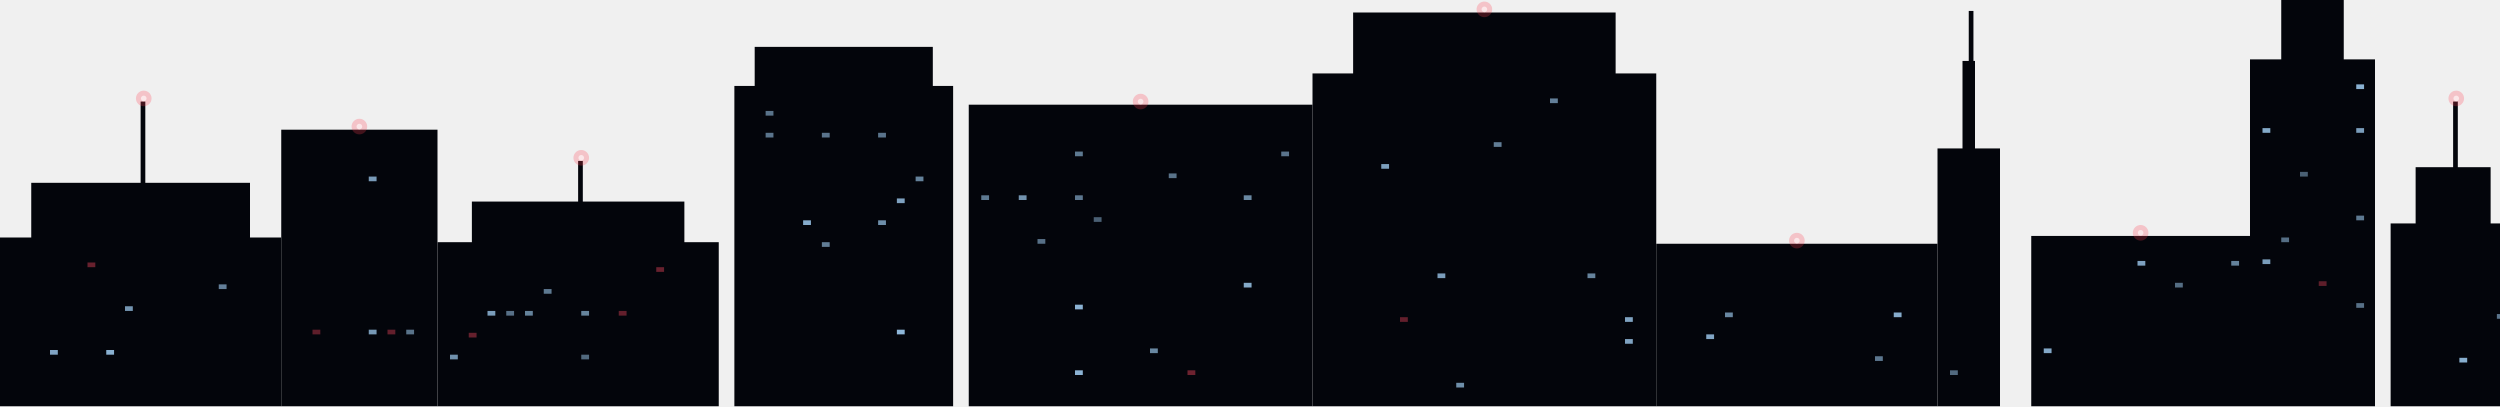
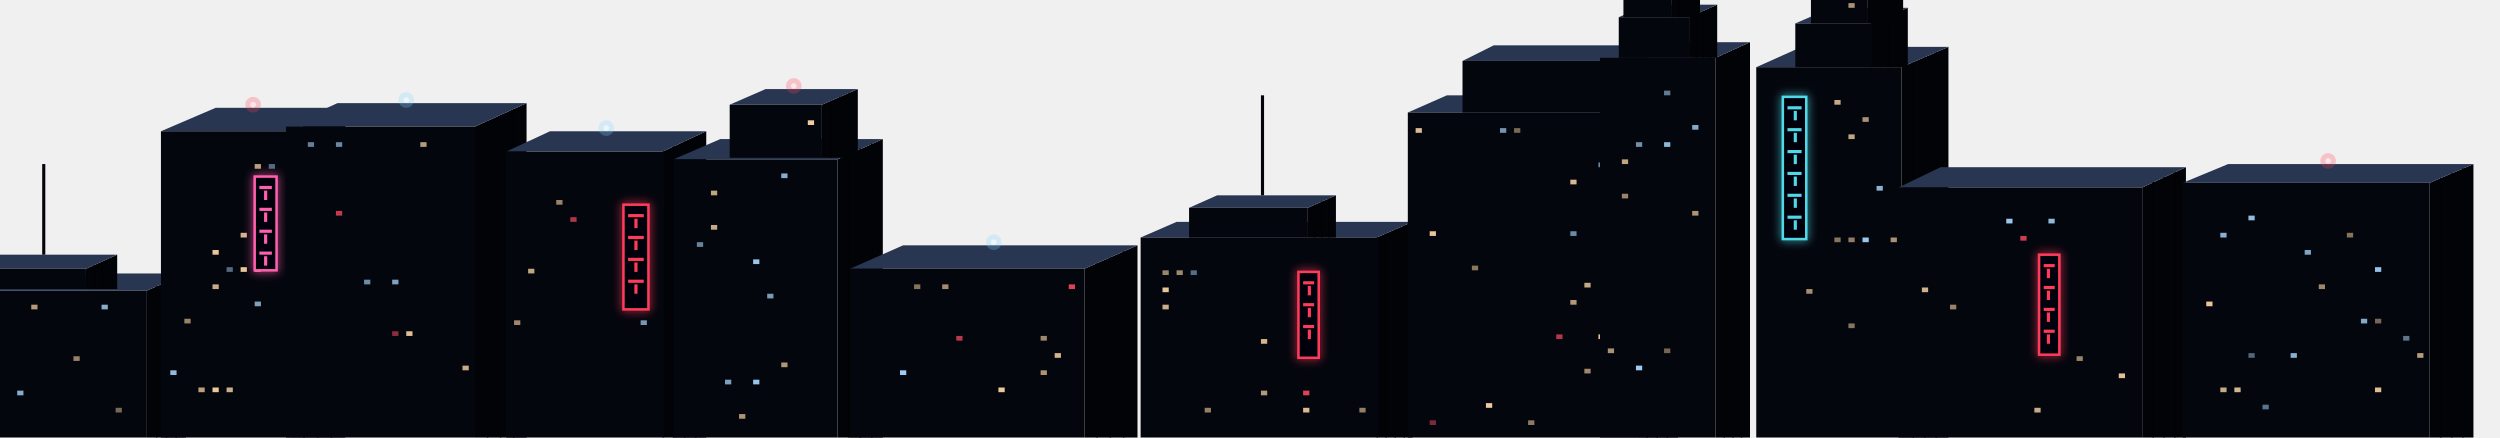
- <svg xmlns="http://www.w3.org/2000/svg" width="1600" height="260" viewBox="0 0 1600 260" preserveAspectRatio="none">
-   <g fill="#03050b">
-     <polygon points="0,260 0,152 20,152 20,117 160,117 160,152 180,152 180,260" />
-     <rect x="90" y="65" width="3" height="90" />
-     <polygon points="180,260 180,83 280,83 280,260" />
-     <polygon points="280,260 280,155 302,155 302,129 438,129 438,155 460,155 460,260" />
-     <rect x="370" y="103" width="3" height="90" />
-     <polygon points="470,260 470,55 483,55 483,30 597,30 597,55 610,55 610,260" />
-     <polygon points="620,260 620,67 840,67 840,260" />
-     <polygon points="840,260 840,47 866,47 866,8 1034,8 1034,47 1060,47 1060,260" />
-     <polygon points="1060,260 1060,156 1240,156 1240,260" />
-     <polygon points="1240,260 1240,95 1256,95 1256,39 1264,39 1264,95 1280,95 1280,260" />
-     <rect x="1260" y="7" width="3" height="90" />
-     <polygon points="1300,260 1300,151 1440,151 1440,260" />
-     <polygon points="1440,260 1440,38 1460,38 1460,-18 1500,-18 1500,38 1520,38 1520,260" />
-     <rect x="1480" y="-29" width="3" height="90" />
-     <polygon points="1530,260 1530,143 1546,143 1546,107 1594,107 1594,143 1610,143 1610,260" />
-     <rect x="1570" y="65" width="3" height="90" />
+ <svg xmlns="http://www.w3.org/2000/svg" width="1600" height="280" viewBox="0 0 1600 280" preserveAspectRatio="none">
+   <defs>
+     <filter id="glow" x="-50%" y="-50%" width="200%" height="200%">
+       <feGaussianBlur stdDeviation="3" result="b" />
+       <feMerge>
+         <feMergeNode in="b" />
+         <feMergeNode in="SourceGraphic" />
+       </feMerge>
+     </filter>
+   </defs>
+   <polygon points="94,186 119,175 119,280 94,280" fill="#020307" />
+   <polygon points="-40,186 -15,175 119,175 94,186" fill="#293651" />
+   <rect x="-40" y="186" width="134" height="94" fill="#04060d" />
+   <line x1="100.2" y1="183.2" x2="100.2" y2="280" stroke="#010205" stroke-width="1" />
+   <line x1="106.5" y1="180.3" x2="106.5" y2="280" stroke="#010205" stroke-width="1" />
+   <line x1="112.8" y1="177.5" x2="112.8" y2="280" stroke="#010205" stroke-width="1" />
+   <rect x="20" y="195" width="4" height="3" fill="#ffd9a8" opacity="0.70">
+     <animate attributeName="opacity" values="0.70;0.70;0.04;0.70" keyTimes="0;0.7;0.8;1" dur="4.2s" begin="-2.7s" repeatCount="indefinite" />
+   </rect>
+   <rect x="65" y="195" width="4" height="3" fill="#a8d8ff" opacity="0.80" />
+   <rect x="-16" y="217" width="4" height="3" fill="#ffd9a8" opacity="0.59">
+     <animate attributeName="opacity" values="0.59;0.59;0.04;0.59" keyTimes="0;0.7;0.8;1" dur="4.4s" begin="-0.4s" repeatCount="indefinite" />
+   </rect>
+   <rect x="47" y="228" width="4" height="3" fill="#ffd9a8" opacity="0.58" />
+   <rect x="-34" y="250" width="4" height="3" fill="#ffd9a8" opacity="0.76" />
+   <rect x="-16" y="250" width="4" height="3" fill="#ffd9a8" opacity="0.95" />
+   <rect x="11" y="250" width="4" height="3" fill="#a8d8ff" opacity="0.79" />
+   <rect x="74" y="261" width="4" height="3" fill="#ffd9a8" opacity="0.46" />
+   <polygon points="55,172 75,163 75,185 55,185" fill="#020307" />
+   <polygon points="-20,172 0,163 75,163 55,172" fill="#293651" />
+   <rect x="-20" y="172" width="75" height="13" fill="#04060d" />
+   <line x1="60.3" y1="169.8" x2="60.3" y2="185" stroke="#010205" stroke-width="1" />
+   <line x1="65.4" y1="167.6" x2="65.4" y2="185" stroke="#010205" stroke-width="1" />
+   <line x1="70.4" y1="165.3" x2="70.4" y2="185" stroke="#010205" stroke-width="1" />
+   <rect x="27" y="105" width="2" height="58" fill="#03050a" />
+   <polygon points="186,84 221,69 221,280 186,280" fill="#020307" />
+   <polygon points="103,84 138,69 221,69 186,84" fill="#293651" />
+   <rect x="103" y="84" width="83" height="196" fill="#04060d" />
+   <line x1="194.6" y1="80.5" x2="194.6" y2="280" stroke="#010205" stroke-width="1" />
+   <line x1="203.4" y1="76.5" x2="203.4" y2="280" stroke="#010205" stroke-width="1" />
+   <line x1="212.2" y1="72.6" x2="212.2" y2="280" stroke="#010205" stroke-width="1" />
+   <rect x="163" y="105" width="4" height="3" fill="#ffd9a8" opacity="0.73" />
+   <rect x="172" y="105" width="4" height="3" fill="#a8d8ff" opacity="0.48">
+     <animate attributeName="opacity" values="0.48;0.48;0.04;0.48" keyTimes="0;0.7;0.8;1" dur="3.2s" begin="-1.1s" repeatCount="indefinite" />
+   </rect>
+   <rect x="172" y="127" width="4" height="3" fill="#a8d8ff" opacity="0.77">
+     <animate attributeName="opacity" values="0.77;0.77;0.04;0.77" keyTimes="0;0.7;0.8;1" dur="7.4s" begin="-5.9s" repeatCount="indefinite" />
+   </rect>
+   <rect x="154" y="149" width="4" height="3" fill="#ffd9a8" opacity="0.83" />
+   <rect x="136" y="160" width="4" height="3" fill="#ffd9a8" opacity="0.91" />
+   <rect x="145" y="171" width="4" height="3" fill="#a8d8ff" opacity="0.48" />
+   <rect x="154" y="171" width="4" height="3" fill="#ffd9a8" opacity="0.91" />
+   <rect x="163" y="171" width="4" height="3" fill="#ffd9a8" opacity="0.88">
+     <animate attributeName="opacity" values="0.88;0.88;0.04;0.88" keyTimes="0;0.7;0.8;1" dur="3.4s" begin="-2.9s" repeatCount="indefinite" />
+   </rect>
+   <rect x="136" y="182" width="4" height="3" fill="#ffd9a8" opacity="0.78" />
+   <rect x="163" y="193" width="4" height="3" fill="#a8d8ff" opacity="0.73">
+     <animate attributeName="opacity" values="0.73;0.73;0.04;0.73" keyTimes="0;0.7;0.8;1" dur="6.2s" begin="-3.1s" repeatCount="indefinite" />
+   </rect>
+   <rect x="118" y="204" width="4" height="3" fill="#ffd9a8" opacity="0.59" />
+   <rect x="109" y="237" width="4" height="3" fill="#a8d8ff" opacity="0.86">
+     <animate attributeName="opacity" values="0.86;0.86;0.04;0.86" keyTimes="0;0.7;0.8;1" dur="5.0s" begin="-0.7s" repeatCount="indefinite" />
+   </rect>
+   <rect x="127" y="248" width="4" height="3" fill="#ffd9a8" opacity="0.73" />
+   <rect x="136" y="248" width="4" height="3" fill="#ffd9a8" opacity="0.92" />
+   <rect x="145" y="248" width="4" height="3" fill="#ffd9a8" opacity="0.79" />
+   <g filter="url(#glow)">
+     <rect x="163" y="113" width="14" height="60" fill="#05040a" stroke="#ff5fae" stroke-width="1.6" />
+     <rect x="166" y="119" width="8" height="2" fill="#ff5fae" />
+     <rect x="169" y="122" width="2" height="6" fill="#ff5fae" />
+     <rect x="166" y="133" width="8" height="2" fill="#ff5fae" />
+     <rect x="169" y="136" width="2" height="6" fill="#ff5fae" />
+     <rect x="166" y="147" width="8" height="2" fill="#ff5fae" />
+     <rect x="169" y="150" width="2" height="6" fill="#ff5fae" />
+     <rect x="166" y="161" width="8" height="2" fill="#ff5fae" />
+     <rect x="169" y="164" width="2" height="6" fill="#ff5fae" />
+     <animate attributeName="opacity" values="1;1;.25;1;.6;1" keyTimes="0;.6;.62;.66;.7;1" dur="7.3s" repeatCount="indefinite" />
  </g>
-   <rect x="56" y="168" width="5" height="3" fill="#ff4a62" opacity="0.40" />
-   <rect x="140" y="182" width="5" height="3" fill="#a8d8ff" opacity="0.58" />
-   <rect x="80" y="196" width="5" height="3" fill="#a8d8ff" opacity="0.68" />
-   <rect x="32" y="224" width="5" height="3" fill="#a8d8ff" opacity="0.76" />
-   <rect x="68" y="224" width="5" height="3" fill="#a8d8ff" opacity="0.81" />
-   <rect x="236" y="113" width="5" height="3" fill="#a8d8ff" opacity="0.71" />
-   <rect x="200" y="211" width="5" height="3" fill="#ff4a62" opacity="0.36">
-     <animate attributeName="opacity" values="0.36;0.36;0.05;0.36" keyTimes="0;0.7;0.8;1" dur="9.0s" begin="-2.1s" repeatCount="indefinite" />
-   </rect>
-   <rect x="236" y="211" width="5" height="3" fill="#a8d8ff" opacity="0.70" />
-   <rect x="248" y="211" width="5" height="3" fill="#ff4a62" opacity="0.38">
-     <animate attributeName="opacity" values="0.38;0.38;0.05;0.38" keyTimes="0;0.7;0.8;1" dur="7.7s" begin="-5.7s" repeatCount="indefinite" />
-   </rect>
-   <rect x="260" y="211" width="5" height="3" fill="#a8d8ff" opacity="0.52" />
-   <rect x="420" y="171" width="5" height="3" fill="#ff4a62" opacity="0.40" />
-   <rect x="348" y="185" width="5" height="3" fill="#a8d8ff" opacity="0.55" />
-   <rect x="312" y="199" width="5" height="3" fill="#a8d8ff" opacity="0.72" />
-   <rect x="324" y="199" width="5" height="3" fill="#a8d8ff" opacity="0.51" />
-   <rect x="336" y="199" width="5" height="3" fill="#a8d8ff" opacity="0.59">
-     <animate attributeName="opacity" values="0.59;0.59;0.05;0.59" keyTimes="0;0.7;0.8;1" dur="5.0s" begin="-0.3s" repeatCount="indefinite" />
-   </rect>
-   <rect x="372" y="199" width="5" height="3" fill="#a8d8ff" opacity="0.60" />
-   <rect x="396" y="199" width="5" height="3" fill="#ff4a62" opacity="0.38" />
-   <rect x="300" y="213" width="5" height="3" fill="#ff4a62" opacity="0.39" />
-   <rect x="288" y="227" width="5" height="3" fill="#a8d8ff" opacity="0.66" />
-   <rect x="372" y="227" width="5" height="3" fill="#a8d8ff" opacity="0.47" />
-   <rect x="490" y="71" width="5" height="3" fill="#a8d8ff" opacity="0.52" />
-   <rect x="490" y="85" width="5" height="3" fill="#a8d8ff" opacity="0.53" />
-   <rect x="526" y="85" width="5" height="3" fill="#a8d8ff" opacity="0.53" />
-   <rect x="562" y="85" width="5" height="3" fill="#a8d8ff" opacity="0.53" />
-   <rect x="586" y="113" width="5" height="3" fill="#a8d8ff" opacity="0.59" />
-   <rect x="574" y="127" width="5" height="3" fill="#a8d8ff" opacity="0.74" />
-   <rect x="514" y="141" width="5" height="3" fill="#a8d8ff" opacity="0.79" />
-   <rect x="562" y="141" width="5" height="3" fill="#a8d8ff" opacity="0.65">
-     <animate attributeName="opacity" values="0.65;0.65;0.05;0.65" keyTimes="0;0.7;0.8;1" dur="5.6s" begin="-0.8s" repeatCount="indefinite" />
-   </rect>
-   <rect x="526" y="155" width="5" height="3" fill="#a8d8ff" opacity="0.57" />
-   <rect x="574" y="211" width="5" height="3" fill="#a8d8ff" opacity="0.84">
-     <animate attributeName="opacity" values="0.84;0.84;0.05;0.84" keyTimes="0;0.7;0.8;1" dur="5.6s" begin="-4.1s" repeatCount="indefinite" />
-   </rect>
-   <rect x="688" y="97" width="5" height="3" fill="#a8d8ff" opacity="0.55" />
-   <rect x="820" y="97" width="5" height="3" fill="#a8d8ff" opacity="0.53" />
-   <rect x="748" y="111" width="5" height="3" fill="#a8d8ff" opacity="0.52" />
-   <rect x="628" y="125" width="5" height="3" fill="#a8d8ff" opacity="0.55">
-     <animate attributeName="opacity" values="0.55;0.55;0.05;0.55" keyTimes="0;0.7;0.8;1" dur="5.6s" begin="-3.1s" repeatCount="indefinite" />
-   </rect>
-   <rect x="652" y="125" width="5" height="3" fill="#a8d8ff" opacity="0.67" />
-   <rect x="688" y="125" width="5" height="3" fill="#a8d8ff" opacity="0.54" />
-   <rect x="796" y="125" width="5" height="3" fill="#a8d8ff" opacity="0.62">
-     <animate attributeName="opacity" values="0.62;0.62;0.05;0.62" keyTimes="0;0.7;0.8;1" dur="3.0s" begin="-0.2s" repeatCount="indefinite" />
-   </rect>
-   <rect x="700" y="139" width="5" height="3" fill="#a8d8ff" opacity="0.43" />
-   <rect x="664" y="153" width="5" height="3" fill="#a8d8ff" opacity="0.51">
-     <animate attributeName="opacity" values="0.51;0.51;0.05;0.51" keyTimes="0;0.7;0.8;1" dur="7.0s" begin="-5.9s" repeatCount="indefinite" />
-   </rect>
-   <rect x="796" y="181" width="5" height="3" fill="#a8d8ff" opacity="0.78" />
-   <rect x="688" y="195" width="5" height="3" fill="#a8d8ff" opacity="0.82">
-     <animate attributeName="opacity" values="0.82;0.82;0.05;0.82" keyTimes="0;0.7;0.8;1" dur="2.8s" begin="-2.6s" repeatCount="indefinite" />
-   </rect>
-   <rect x="736" y="223" width="5" height="3" fill="#a8d8ff" opacity="0.62" />
-   <rect x="688" y="237" width="5" height="3" fill="#a8d8ff" opacity="0.82" />
-   <rect x="760" y="237" width="5" height="3" fill="#ff4a62" opacity="0.42" />
-   <rect x="992" y="63" width="5" height="3" fill="#a8d8ff" opacity="0.58" />
-   <rect x="956" y="91" width="5" height="3" fill="#a8d8ff" opacity="0.57" />
-   <rect x="884" y="105" width="5" height="3" fill="#a8d8ff" opacity="0.73" />
-   <rect x="920" y="175" width="5" height="3" fill="#a8d8ff" opacity="0.72" />
-   <rect x="1016" y="175" width="5" height="3" fill="#a8d8ff" opacity="0.60">
-     <animate attributeName="opacity" values="0.60;0.60;0.05;0.60" keyTimes="0;0.7;0.8;1" dur="8.7s" begin="-7.9s" repeatCount="indefinite" />
-   </rect>
-   <rect x="896" y="203" width="5" height="3" fill="#ff4a62" opacity="0.38" />
-   <rect x="1040" y="203" width="5" height="3" fill="#a8d8ff" opacity="0.75" />
-   <rect x="1040" y="217" width="5" height="3" fill="#a8d8ff" opacity="0.75" />
-   <rect x="932" y="245" width="5" height="3" fill="#a8d8ff" opacity="0.65" />
-   <rect x="1104" y="200" width="5" height="3" fill="#a8d8ff" opacity="0.62" />
-   <rect x="1212" y="200" width="5" height="3" fill="#a8d8ff" opacity="0.79" />
-   <rect x="1092" y="214" width="5" height="3" fill="#a8d8ff" opacity="0.76">
-     <animate attributeName="opacity" values="0.76;0.76;0.05;0.76" keyTimes="0;0.7;0.8;1" dur="4.3s" begin="-2.2s" repeatCount="indefinite" />
-   </rect>
-   <rect x="1200" y="228" width="5" height="3" fill="#a8d8ff" opacity="0.54" />
-   <rect x="1248" y="237" width="5" height="3" fill="#a8d8ff" opacity="0.48">
-     <animate attributeName="opacity" values="0.48;0.48;0.05;0.48" keyTimes="0;0.7;0.8;1" dur="6.5s" begin="-1.7s" repeatCount="indefinite" />
-   </rect>
-   <rect x="1368" y="167" width="5" height="3" fill="#a8d8ff" opacity="0.74" />
-   <rect x="1428" y="167" width="5" height="3" fill="#a8d8ff" opacity="0.59" />
-   <rect x="1392" y="181" width="5" height="3" fill="#a8d8ff" opacity="0.49" />
-   <rect x="1308" y="223" width="5" height="3" fill="#a8d8ff" opacity="0.77" />
-   <rect x="1508" y="54" width="5" height="3" fill="#a8d8ff" opacity="0.81" />
-   <rect x="1448" y="82" width="5" height="3" fill="#a8d8ff" opacity="0.78" />
-   <rect x="1508" y="82" width="5" height="3" fill="#a8d8ff" opacity="0.72">
-     <animate attributeName="opacity" values="0.72;0.72;0.05;0.72" keyTimes="0;0.7;0.8;1" dur="4.1s" begin="-3.0s" repeatCount="indefinite" />
-   </rect>
-   <rect x="1472" y="110" width="5" height="3" fill="#a8d8ff" opacity="0.43" />
-   <rect x="1508" y="138" width="5" height="3" fill="#a8d8ff" opacity="0.55">
-     <animate attributeName="opacity" values="0.55;0.55;0.05;0.55" keyTimes="0;0.7;0.8;1" dur="3.0s" begin="-2.5s" repeatCount="indefinite" />
-   </rect>
-   <rect x="1460" y="152" width="5" height="3" fill="#a8d8ff" opacity="0.50" />
-   <rect x="1448" y="166" width="5" height="3" fill="#a8d8ff" opacity="0.72">
-     <animate attributeName="opacity" values="0.72;0.72;0.05;0.72" keyTimes="0;0.7;0.8;1" dur="3.7s" begin="-2.1s" repeatCount="indefinite" />
-   </rect>
-   <rect x="1484" y="180" width="5" height="3" fill="#ff4a62" opacity="0.36" />
-   <rect x="1508" y="194" width="5" height="3" fill="#a8d8ff" opacity="0.51" />
-   <rect x="1598" y="201" width="5" height="3" fill="#a8d8ff" opacity="0.53" />
-   <rect x="1574" y="229" width="5" height="3" fill="#a8d8ff" opacity="0.80" />
-   <circle cx="92" cy="63" r="5" fill="#ff3b4f" opacity="0.25">
-     <animate attributeName="opacity" values="0.08;0.55;0.08" dur="1.8s" begin="-0.3s" repeatCount="indefinite" />
-   </circle>
-   <circle cx="92" cy="63" r="1.8" fill="#fff" opacity="0.6">
-     <animate attributeName="opacity" values="0.15;1;0.15" dur="1.8s" begin="-0.3s" repeatCount="indefinite" />
-   </circle>
-   <circle cx="230" cy="81" r="5" fill="#ff3b4f" opacity="0.25">
-     <animate attributeName="opacity" values="0.08;0.55;0.08" dur="2.9s" begin="-2.2s" repeatCount="indefinite" />
-   </circle>
-   <circle cx="230" cy="81" r="1.8" fill="#fff" opacity="0.6">
-     <animate attributeName="opacity" values="0.15;1;0.15" dur="2.9s" begin="-2.2s" repeatCount="indefinite" />
-   </circle>
-   <circle cx="372" cy="101" r="5" fill="#ff3b4f" opacity="0.25">
-     <animate attributeName="opacity" values="0.08;0.55;0.08" dur="2.3s" begin="-2.2s" repeatCount="indefinite" />
-   </circle>
-   <circle cx="372" cy="101" r="1.8" fill="#fff" opacity="0.6">
-     <animate attributeName="opacity" values="0.15;1;0.15" dur="2.3s" begin="-2.2s" repeatCount="indefinite" />
-   </circle>
-   <circle cx="730" cy="65" r="5" fill="#ff3b4f" opacity="0.25">
-     <animate attributeName="opacity" values="0.08;0.55;0.08" dur="2.7s" begin="-0.9s" repeatCount="indefinite" />
-   </circle>
-   <circle cx="730" cy="65" r="1.8" fill="#fff" opacity="0.6">
-     <animate attributeName="opacity" values="0.15;1;0.15" dur="2.7s" begin="-0.9s" repeatCount="indefinite" />
-   </circle>
-   <circle cx="950" cy="6" r="5" fill="#ff3b4f" opacity="0.25">
-     <animate attributeName="opacity" values="0.08;0.55;0.08" dur="3.1s" begin="-0.1s" repeatCount="indefinite" />
-   </circle>
-   <circle cx="950" cy="6" r="1.8" fill="#fff" opacity="0.6">
-     <animate attributeName="opacity" values="0.15;1;0.15" dur="3.1s" begin="-0.1s" repeatCount="indefinite" />
-   </circle>
-   <circle cx="1150" cy="154" r="5" fill="#ff3b4f" opacity="0.25">
-     <animate attributeName="opacity" values="0.08;0.55;0.08" dur="2.7s" begin="-1.9s" repeatCount="indefinite" />
-   </circle>
-   <circle cx="1150" cy="154" r="1.8" fill="#fff" opacity="0.6">
-     <animate attributeName="opacity" values="0.15;1;0.15" dur="2.7s" begin="-1.9s" repeatCount="indefinite" />
-   </circle>
-   <circle cx="1370" cy="149" r="5" fill="#ff3b4f" opacity="0.25">
-     <animate attributeName="opacity" values="0.08;0.55;0.08" dur="3.0s" begin="-1.7s" repeatCount="indefinite" />
-   </circle>
-   <circle cx="1370" cy="149" r="1.8" fill="#fff" opacity="0.6">
-     <animate attributeName="opacity" values="0.15;1;0.15" dur="3.0s" begin="-1.7s" repeatCount="indefinite" />
-   </circle>
-   <circle cx="1572" cy="63" r="5" fill="#ff3b4f" opacity="0.25">
-     <animate attributeName="opacity" values="0.08;0.55;0.08" dur="2.8s" begin="-1.0s" repeatCount="indefinite" />
-   </circle>
-   <circle cx="1572" cy="63" r="1.8" fill="#fff" opacity="0.6">
-     <animate attributeName="opacity" values="0.15;1;0.15" dur="2.8s" begin="-1.0s" repeatCount="indefinite" />
+   <circle cx="162" cy="67" r="5" fill="#ff3b4f" opacity=".25">
+     <animate attributeName="opacity" values="0.06;0.55;0.06" dur="1.7s" begin="-1.3s" repeatCount="indefinite" />
+   </circle>
+   <circle cx="162" cy="67" r="1.8" fill="#fff" opacity=".6">
+     <animate attributeName="opacity" values="0.15;1;0.15" dur="1.7s" begin="-1.3s" repeatCount="indefinite" />
+   </circle>
+   <polygon points="304,81 337,66 337,280 304,280" fill="#020307" />
+   <polygon points="183,81 216,66 337,66 304,81" fill="#293651" />
+   <rect x="183" y="81" width="121" height="199" fill="#04060d" />
+   <line x1="312.0" y1="77.5" x2="312.0" y2="280" stroke="#010205" stroke-width="1" />
+   <line x1="320.4" y1="73.7" x2="320.4" y2="280" stroke="#010205" stroke-width="1" />
+   <line x1="328.8" y1="69.9" x2="328.8" y2="280" stroke="#010205" stroke-width="1" />
+   <rect x="197" y="91" width="4" height="3" fill="#a8d8ff" opacity="0.58" />
+   <rect x="215" y="91" width="4" height="3" fill="#a8d8ff" opacity="0.62" />
+   <rect x="269" y="91" width="4" height="3" fill="#ffd9a8" opacity="0.71" />
+   <rect x="215" y="135" width="4" height="3" fill="#ff4a62" opacity="0.76" />
+   <rect x="233" y="179" width="4" height="3" fill="#a8d8ff" opacity="0.64" />
+   <rect x="251" y="179" width="4" height="3" fill="#a8d8ff" opacity="0.74" />
+   <rect x="251" y="212" width="4" height="3" fill="#ff4a62" opacity="0.56">
+     <animate attributeName="opacity" values="0.56;0.56;0.04;0.56" keyTimes="0;0.7;0.8;1" dur="8.7s" begin="-0.4s" repeatCount="indefinite" />
+   </rect>
+   <rect x="260" y="212" width="4" height="3" fill="#ffd9a8" opacity="0.87" />
+   <rect x="296" y="234" width="4" height="3" fill="#ffd9a8" opacity="0.78">
+     <animate attributeName="opacity" values="0.78;0.78;0.04;0.78" keyTimes="0;0.7;0.8;1" dur="6.9s" begin="-0.1s" repeatCount="indefinite" />
+   </rect>
+   <circle cx="260" cy="64" r="5" fill="#7fd3ff" opacity=".25">
+     <animate attributeName="opacity" values="0.06;0.55;0.06" dur="1.7s" begin="-0.4s" repeatCount="indefinite" />
+   </circle>
+   <circle cx="260" cy="64" r="1.8" fill="#fff" opacity=".6">
+     <animate attributeName="opacity" values="0.15;1;0.15" dur="1.7s" begin="-0.4s" repeatCount="indefinite" />
+   </circle>
+   <polygon points="424,97 452,84 452,280 424,280" fill="#020307" />
+   <polygon points="324,97 352,84 452,84 424,97" fill="#293651" />
+   <rect x="324" y="97" width="101" height="183" fill="#04060d" />
+   <line x1="431.1" y1="93.8" x2="431.1" y2="280" stroke="#010205" stroke-width="1" />
+   <line x1="438.2" y1="90.6" x2="438.2" y2="280" stroke="#010205" stroke-width="1" />
+   <line x1="445.2" y1="87.5" x2="445.2" y2="280" stroke="#010205" stroke-width="1" />
+   <rect x="356" y="128" width="4" height="3" fill="#ffd9a8" opacity="0.59" />
+   <rect x="365" y="139" width="4" height="3" fill="#ff4a62" opacity="0.69" />
+   <rect x="401" y="139" width="4" height="3" fill="#ffd9a8" opacity="0.73" />
+   <rect x="338" y="172" width="4" height="3" fill="#ffd9a8" opacity="0.75" />
+   <rect x="329" y="205" width="4" height="3" fill="#ffd9a8" opacity="0.61" />
+   <rect x="410" y="205" width="4" height="3" fill="#a8d8ff" opacity="0.69" />
+   <g filter="url(#glow)">
+     <rect x="399" y="131" width="16" height="67" fill="#05040a" stroke="#ff3b5c" stroke-width="1.6" />
+     <rect x="402" y="137" width="10" height="2" fill="#ff3b5c" />
+     <rect x="406" y="140" width="2" height="6" fill="#ff3b5c" />
+     <rect x="402" y="151" width="10" height="2" fill="#ff3b5c" />
+     <rect x="406" y="154" width="2" height="6" fill="#ff3b5c" />
+     <rect x="402" y="165" width="10" height="2" fill="#ff3b5c" />
+     <rect x="406" y="168" width="2" height="6" fill="#ff3b5c" />
+     <rect x="402" y="179" width="10" height="2" fill="#ff3b5c" />
+     <rect x="406" y="182" width="2" height="6" fill="#ff3b5c" />
+     <animate attributeName="opacity" values="1;1;.25;1;.6;1" keyTimes="0;.6;.62;.66;.7;1" dur="5.5s" repeatCount="indefinite" />
+   </g>
+   <circle cx="388" cy="82" r="5" fill="#7fd3ff" opacity=".25">
+     <animate attributeName="opacity" values="0.06;0.55;0.06" dur="2.4s" begin="-0.4s" repeatCount="indefinite" />
+   </circle>
+   <circle cx="388" cy="82" r="1.8" fill="#fff" opacity=".6">
+     <animate attributeName="opacity" values="0.15;1;0.15" dur="2.4s" begin="-0.4s" repeatCount="indefinite" />
+   </circle>
+   <polygon points="536,102 565,89 565,280 536,280" fill="#020307" />
+   <polygon points="431,102 461,89 565,89 536,102" fill="#293651" />
+   <rect x="431" y="102" width="105" height="178" fill="#04060d" />
+   <line x1="543.3" y1="98.4" x2="543.3" y2="280" stroke="#010205" stroke-width="1" />
+   <line x1="550.6" y1="95.1" x2="550.6" y2="280" stroke="#010205" stroke-width="1" />
+   <line x1="557.9" y1="91.9" x2="557.9" y2="280" stroke="#010205" stroke-width="1" />
+   <rect x="500" y="111" width="4" height="3" fill="#a8d8ff" opacity="0.80" />
+   <rect x="455" y="122" width="4" height="3" fill="#ffd9a8" opacity="0.75" />
+   <rect x="455" y="144" width="4" height="3" fill="#ffd9a8" opacity="0.77" />
+   <rect x="446" y="155" width="4" height="3" fill="#a8d8ff" opacity="0.60" />
+   <rect x="482" y="166" width="4" height="3" fill="#a8d8ff" opacity="0.90" />
+   <rect x="491" y="188" width="4" height="3" fill="#a8d8ff" opacity="0.70" />
+   <rect x="500" y="232" width="4" height="3" fill="#ffd9a8" opacity="0.68" />
+   <rect x="464" y="243" width="4" height="3" fill="#a8d8ff" opacity="0.73" />
+   <rect x="482" y="243" width="4" height="3" fill="#a8d8ff" opacity="0.90" />
+   <rect x="473" y="265" width="4" height="3" fill="#ffd9a8" opacity="0.67" />
+   <polygon points="526,67 549,57 549,101 526,101" fill="#020307" />
+   <polygon points="467,67 490,57 549,57 526,67" fill="#293651" />
+   <rect x="467" y="67" width="59" height="34" fill="#04060d" />
+   <line x1="532.0" y1="64.5" x2="532.0" y2="101" stroke="#010205" stroke-width="1" />
+   <line x1="537.8" y1="61.9" x2="537.8" y2="101" stroke="#010205" stroke-width="1" />
+   <line x1="543.6" y1="59.3" x2="543.6" y2="101" stroke="#010205" stroke-width="1" />
+   <rect x="517" y="77" width="4" height="3" fill="#ffd9a8" opacity="0.94" />
+   <circle cx="508" cy="55" r="5" fill="#ff3b4f" opacity=".25">
+     <animate attributeName="opacity" values="0.06;0.55;0.06" dur="3.2s" begin="-3.1s" repeatCount="indefinite" />
+   </circle>
+   <circle cx="508" cy="55" r="1.8" fill="#fff" opacity=".6">
+     <animate attributeName="opacity" values="0.15;1;0.15" dur="3.2s" begin="-3.1s" repeatCount="indefinite" />
+   </circle>
+   <polygon points="694,172 728,157 728,280 694,280" fill="#020307" />
+   <polygon points="544,172 578,157 728,157 694,172" fill="#293651" />
+   <rect x="544" y="172" width="150" height="108" fill="#04060d" />
+   <line x1="702.1" y1="168.6" x2="702.1" y2="280" stroke="#010205" stroke-width="1" />
+   <line x1="710.6" y1="164.8" x2="710.6" y2="280" stroke="#010205" stroke-width="1" />
+   <line x1="719.1" y1="160.9" x2="719.1" y2="280" stroke="#010205" stroke-width="1" />
+   <rect x="585" y="182" width="4" height="3" fill="#ffd9a8" opacity="0.51" />
+   <rect x="603" y="182" width="4" height="3" fill="#ffd9a8" opacity="0.63" />
+   <rect x="684" y="182" width="4" height="3" fill="#ff4a62" opacity="0.87" />
+   <rect x="612" y="215" width="4" height="3" fill="#ff4a62" opacity="0.73" />
+   <rect x="666" y="215" width="4" height="3" fill="#ffd9a8" opacity="0.61">
+     <animate attributeName="opacity" values="0.61;0.61;0.04;0.61" keyTimes="0;0.7;0.8;1" dur="6.0s" begin="-0.9s" repeatCount="indefinite" />
+   </rect>
+   <rect x="675" y="226" width="4" height="3" fill="#ffd9a8" opacity="0.83" />
+   <rect x="576" y="237" width="4" height="3" fill="#a8d8ff" opacity="0.94">
+     <animate attributeName="opacity" values="0.94;0.94;0.04;0.94" keyTimes="0;0.7;0.8;1" dur="6.2s" begin="-2.3s" repeatCount="indefinite" />
+   </rect>
+   <rect x="666" y="237" width="4" height="3" fill="#ffd9a8" opacity="0.67" />
+   <rect x="639" y="248" width="4" height="3" fill="#ffd9a8" opacity="0.92" />
+   <circle cx="636" cy="155" r="5" fill="#7fd3ff" opacity=".25">
+     <animate attributeName="opacity" values="0.06;0.55;0.06" dur="2.2s" begin="-1.6s" repeatCount="indefinite" />
+   </circle>
+   <circle cx="636" cy="155" r="1.8" fill="#fff" opacity=".6">
+     <animate attributeName="opacity" values="0.15;1;0.15" dur="2.2s" begin="-1.6s" repeatCount="indefinite" />
+   </circle>
+   <polygon points="881,152 904,142 904,280 881,280" fill="#020307" />
+   <polygon points="730,152 753,142 904,142 881,152" fill="#293651" />
+   <rect x="730" y="152" width="152" height="128" fill="#04060d" />
+   <line x1="887.1" y1="149.6" x2="887.1" y2="280" stroke="#010205" stroke-width="1" />
+   <line x1="892.9" y1="147.0" x2="892.9" y2="280" stroke="#010205" stroke-width="1" />
+   <line x1="898.7" y1="144.4" x2="898.7" y2="280" stroke="#010205" stroke-width="1" />
+   <rect x="744" y="173" width="4" height="3" fill="#ffd9a8" opacity="0.60" />
+   <rect x="753" y="173" width="4" height="3" fill="#ffd9a8" opacity="0.61" />
+   <rect x="762" y="173" width="4" height="3" fill="#a8d8ff" opacity="0.49" />
+   <rect x="744" y="184" width="4" height="3" fill="#ffd9a8" opacity="0.90" />
+   <rect x="744" y="195" width="4" height="3" fill="#ffd9a8" opacity="0.79" />
+   <rect x="807" y="217" width="4" height="3" fill="#ffd9a8" opacity="0.83" />
+   <rect x="807" y="250" width="4" height="3" fill="#ffd9a8" opacity="0.70" />
+   <rect x="834" y="250" width="4" height="3" fill="#ff4a62" opacity="0.87" />
+   <rect x="771" y="261" width="4" height="3" fill="#ffd9a8" opacity="0.58" />
+   <rect x="834" y="261" width="4" height="3" fill="#ffd9a8" opacity="0.85" />
+   <rect x="870" y="261" width="4" height="3" fill="#ffd9a8" opacity="0.57" />
+   <polygon points="837,133 855,125 855,152 837,152" fill="#020307" />
+   <polygon points="761,133 779,125 855,125 837,133" fill="#293651" />
+   <rect x="761" y="133" width="76" height="19" fill="#04060d" />
+   <line x1="841.4" y1="131.1" x2="841.4" y2="152" stroke="#010205" stroke-width="1" />
+   <line x1="846.0" y1="129.0" x2="846.0" y2="152" stroke="#010205" stroke-width="1" />
+   <line x1="850.7" y1="127.0" x2="850.7" y2="152" stroke="#010205" stroke-width="1" />
+   <rect x="807" y="61" width="2" height="64" fill="#03050a" />
+   <g filter="url(#glow)">
+     <rect x="831" y="174" width="13" height="55" fill="#05040a" stroke="#ff3b5c" stroke-width="1.6" />
+     <rect x="834" y="180" width="7" height="2" fill="#ff3b5c" />
+     <rect x="837" y="183" width="2" height="6" fill="#ff3b5c" />
+     <rect x="834" y="194" width="7" height="2" fill="#ff3b5c" />
+     <rect x="837" y="197" width="2" height="6" fill="#ff3b5c" />
+     <rect x="834" y="208" width="7" height="2" fill="#ff3b5c" />
+     <rect x="837" y="211" width="2" height="6" fill="#ff3b5c" />
+   </g>
+   <polygon points="1048,72 1074,61 1074,280 1048,280" fill="#020307" />
+   <polygon points="901,72 926,61 1074,61 1048,72" fill="#293651" />
+   <rect x="901" y="72" width="147" height="208" fill="#04060d" />
+   <line x1="1054.1" y1="69.4" x2="1054.1" y2="280" stroke="#010205" stroke-width="1" />
+   <line x1="1060.6" y1="66.5" x2="1060.6" y2="280" stroke="#010205" stroke-width="1" />
+   <line x1="1067.1" y1="63.6" x2="1067.1" y2="280" stroke="#010205" stroke-width="1" />
+   <rect x="906" y="82" width="4" height="3" fill="#ffd9a8" opacity="0.86" />
+   <rect x="960" y="82" width="4" height="3" fill="#a8d8ff" opacity="0.68" />
+   <rect x="969" y="82" width="4" height="3" fill="#ffd9a8" opacity="0.47" />
+   <rect x="1023" y="104" width="4" height="3" fill="#a8d8ff" opacity="0.63" />
+   <rect x="1005" y="115" width="4" height="3" fill="#ffd9a8" opacity="0.84" />
+   <rect x="915" y="148" width="4" height="3" fill="#ffd9a8" opacity="0.90" />
+   <rect x="1005" y="148" width="4" height="3" fill="#a8d8ff" opacity="0.63" />
+   <rect x="942" y="170" width="4" height="3" fill="#ffd9a8" opacity="0.53" />
+   <rect x="1014" y="181" width="4" height="3" fill="#ffd9a8" opacity="0.77" />
+   <rect x="1005" y="192" width="4" height="3" fill="#ffd9a8" opacity="0.69" />
+   <rect x="996" y="214" width="4" height="3" fill="#ff4a62" opacity="0.70" />
+   <rect x="1023" y="214" width="4" height="3" fill="#ffd9a8" opacity="0.89" />
+   <rect x="1014" y="236" width="4" height="3" fill="#ffd9a8" opacity="0.62" />
+   <rect x="951" y="258" width="4" height="3" fill="#ffd9a8" opacity="0.93" />
+   <rect x="915" y="269" width="4" height="3" fill="#ff4a62" opacity="0.50">
+     <animate attributeName="opacity" values="0.50;0.50;0.04;0.50" keyTimes="0;0.7;0.8;1" dur="4.9s" begin="-0.7s" repeatCount="indefinite" />
+   </rect>
+   <rect x="978" y="269" width="4" height="3" fill="#ffd9a8" opacity="0.55" />
+   <polygon points="1034,39 1055,29 1055,72 1034,72" fill="#020307" />
+   <polygon points="936,39 956,29 1055,29 1034,39" fill="#293651" />
+   <rect x="936" y="39" width="98" height="33" fill="#04060d" />
+   <line x1="1039.2" y1="36.5" x2="1039.2" y2="72" stroke="#010205" stroke-width="1" />
+   <line x1="1044.4" y1="34.1" x2="1044.4" y2="72" stroke="#010205" stroke-width="1" />
+   <line x1="1049.6" y1="31.8" x2="1049.6" y2="72" stroke="#010205" stroke-width="1" />
+   <polygon points="1098,37 1120,27 1120,280 1098,280" fill="#020307" />
+   <polygon points="1024,37 1046,27 1120,27 1098,37" fill="#293651" />
+   <rect x="1024" y="37" width="74" height="243" fill="#04060d" />
+   <line x1="1103.5" y1="34.7" x2="1103.5" y2="280" stroke="#010205" stroke-width="1" />
+   <line x1="1109.1" y1="32.2" x2="1109.1" y2="280" stroke="#010205" stroke-width="1" />
+   <line x1="1114.6" y1="29.7" x2="1114.6" y2="280" stroke="#010205" stroke-width="1" />
+   <rect x="1065" y="58" width="4" height="3" fill="#a8d8ff" opacity="0.56" />
+   <rect x="1083" y="80" width="4" height="3" fill="#a8d8ff" opacity="0.78" />
+   <rect x="1047" y="91" width="4" height="3" fill="#a8d8ff" opacity="0.66" />
+   <rect x="1065" y="91" width="4" height="3" fill="#a8d8ff" opacity="0.84" />
+   <rect x="1038" y="102" width="4" height="3" fill="#ffd9a8" opacity="0.75" />
+   <rect x="1038" y="124" width="4" height="3" fill="#ffd9a8" opacity="0.60" />
+   <rect x="1083" y="135" width="4" height="3" fill="#ffd9a8" opacity="0.67" />
+   <rect x="1029" y="223" width="4" height="3" fill="#ffd9a8" opacity="0.66" />
+   <rect x="1065" y="223" width="4" height="3" fill="#ffd9a8" opacity="0.45" />
+   <rect x="1047" y="234" width="4" height="3" fill="#a8d8ff" opacity="0.94" />
+   <polygon points="1081,11 1099,3 1099,37 1081,37" fill="#020307" />
+   <polygon points="1036,11 1054,3 1099,3 1081,11" fill="#293651" />
+   <rect x="1036" y="11" width="45" height="26" fill="#04060d" />
+   <line x1="1085.7" y1="9.0" x2="1085.7" y2="37" stroke="#010205" stroke-width="1" />
+   <line x1="1090.1" y1="7.0" x2="1090.1" y2="37" stroke="#010205" stroke-width="1" />
+   <line x1="1094.6" y1="5.0" x2="1094.6" y2="37" stroke="#010205" stroke-width="1" />
+   <polygon points="1070,-28 1088,-36 1088,11 1070,11" fill="#020307" />
+   <polygon points="1039,-28 1057,-36 1088,-36 1070,-28" fill="#293651" />
+   <rect x="1039" y="-28" width="31" height="39" fill="#04060d" />
+   <line x1="1074.9" y1="-29.6" x2="1074.9" y2="11" stroke="#010205" stroke-width="1" />
+   <line x1="1079.3" y1="-31.6" x2="1079.3" y2="11" stroke="#010205" stroke-width="1" />
+   <line x1="1083.7" y1="-33.6" x2="1083.7" y2="11" stroke="#010205" stroke-width="1" />
+   <rect x="1054" y="-6" width="4" height="3" fill="#a8d8ff" opacity="0.67" />
+   <rect x="1063" y="-63" width="2" height="27" fill="#03050a" />
+   <circle cx="1064" cy="-65" r="5" fill="#7fd3ff" opacity=".25">
+     <animate attributeName="opacity" values="0.06;0.55;0.06" dur="2.8s" begin="-0.4s" repeatCount="indefinite" />
+   </circle>
+   <circle cx="1064" cy="-65" r="1.8" fill="#fff" opacity=".6">
+     <animate attributeName="opacity" values="0.15;1;0.15" dur="2.8s" begin="-0.4s" repeatCount="indefinite" />
+   </circle>
+   <polygon points="1217,43 1247,30 1247,280 1217,280" fill="#020307" />
+   <polygon points="1124,43 1153,30 1247,30 1217,43" fill="#293651" />
+   <rect x="1124" y="43" width="93" height="237" fill="#04060d" />
+   <line x1="1224.5" y1="40.0" x2="1224.5" y2="280" stroke="#010205" stroke-width="1" />
+   <line x1="1231.9" y1="36.7" x2="1231.9" y2="280" stroke="#010205" stroke-width="1" />
+   <line x1="1239.3" y1="33.4" x2="1239.3" y2="280" stroke="#010205" stroke-width="1" />
+   <rect x="1174" y="64" width="4" height="3" fill="#ffd9a8" opacity="0.77" />
+   <rect x="1192" y="75" width="4" height="3" fill="#ffd9a8" opacity="0.66" />
+   <rect x="1183" y="86" width="4" height="3" fill="#ffd9a8" opacity="0.75">
+     <animate attributeName="opacity" values="0.75;0.75;0.04;0.75" keyTimes="0;0.7;0.8;1" dur="3.4s" begin="-2.8s" repeatCount="indefinite" />
+   </rect>
+   <rect x="1201" y="119" width="4" height="3" fill="#a8d8ff" opacity="0.82">
+     <animate attributeName="opacity" values="0.82;0.82;0.04;0.82" keyTimes="0;0.7;0.8;1" dur="6.3s" begin="-3.7s" repeatCount="indefinite" />
+   </rect>
+   <rect x="1174" y="152" width="4" height="3" fill="#ffd9a8" opacity="0.52" />
+   <rect x="1183" y="152" width="4" height="3" fill="#ffd9a8" opacity="0.56" />
+   <rect x="1192" y="152" width="4" height="3" fill="#a8d8ff" opacity="0.92" />
+   <rect x="1210" y="152" width="4" height="3" fill="#ffd9a8" opacity="0.66">
+     <animate attributeName="opacity" values="0.66;0.66;0.04;0.66" keyTimes="0;0.7;0.8;1" dur="7.3s" begin="-3.9s" repeatCount="indefinite" />
+   </rect>
+   <rect x="1156" y="185" width="4" height="3" fill="#ffd9a8" opacity="0.64" />
+   <rect x="1183" y="207" width="4" height="3" fill="#ffd9a8" opacity="0.52" />
+   <polygon points="1197,15 1221,5 1221,43 1197,43" fill="#020307" />
+   <polygon points="1149,15 1172,5 1221,5 1197,15" fill="#293651" />
+   <rect x="1149" y="15" width="49" height="28" fill="#04060d" />
+   <line x1="1203.4" y1="12.6" x2="1203.4" y2="43" stroke="#010205" stroke-width="1" />
+   <line x1="1209.3" y1="9.9" x2="1209.3" y2="43" stroke="#010205" stroke-width="1" />
+   <line x1="1215.2" y1="7.2" x2="1215.2" y2="43" stroke="#010205" stroke-width="1" />
+   <polygon points="1195,-20 1218,-31 1218,15 1195,15" fill="#020307" />
+   <polygon points="1159,-20 1183,-31 1218,-31 1195,-20" fill="#293651" />
+   <rect x="1159" y="-20" width="36" height="35" fill="#04060d" />
+   <line x1="1200.5" y1="-22.6" x2="1200.5" y2="15" stroke="#010205" stroke-width="1" />
+   <line x1="1206.5" y1="-25.3" x2="1206.5" y2="15" stroke="#010205" stroke-width="1" />
+   <line x1="1212.4" y1="-27.9" x2="1212.4" y2="15" stroke="#010205" stroke-width="1" />
+   <rect x="1183" y="2" width="4" height="3" fill="#ffd9a8" opacity="0.66" />
+   <rect x="1188" y="-67" width="2" height="36" fill="#03050a" />
+   <g filter="url(#glow)">
+     <rect x="1141" y="62" width="15" height="91" fill="#05040a" stroke="#4fd8e8" stroke-width="1.6" />
+     <rect x="1144" y="68" width="9" height="2" fill="#4fd8e8" />
+     <rect x="1148" y="71" width="2" height="6" fill="#4fd8e8" />
+     <rect x="1144" y="82" width="9" height="2" fill="#4fd8e8" />
+     <rect x="1148" y="85" width="2" height="6" fill="#4fd8e8" />
+     <rect x="1144" y="96" width="9" height="2" fill="#4fd8e8" />
+     <rect x="1148" y="99" width="2" height="6" fill="#4fd8e8" />
+     <rect x="1144" y="110" width="9" height="2" fill="#4fd8e8" />
+     <rect x="1148" y="113" width="2" height="6" fill="#4fd8e8" />
+     <rect x="1144" y="124" width="9" height="2" fill="#4fd8e8" />
+     <rect x="1148" y="127" width="2" height="6" fill="#4fd8e8" />
+     <rect x="1144" y="138" width="9" height="2" fill="#4fd8e8" />
+     <rect x="1148" y="141" width="2" height="6" fill="#4fd8e8" />
+     <animate attributeName="opacity" values="1;1;.25;1;.6;1" keyTimes="0;.6;.62;.66;.7;1" dur="6.0s" repeatCount="indefinite" />
+   </g>
+   <polygon points="1371,120 1399,107 1399,280 1371,280" fill="#020307" />
+   <polygon points="1215,120 1242,107 1399,107 1371,120" fill="#293651" />
+   <rect x="1215" y="120" width="156" height="160" fill="#04060d" />
+   <line x1="1378.1" y1="116.5" x2="1378.1" y2="280" stroke="#010205" stroke-width="1" />
+   <line x1="1385.0" y1="113.4" x2="1385.0" y2="280" stroke="#010205" stroke-width="1" />
+   <line x1="1391.9" y1="110.3" x2="1391.9" y2="280" stroke="#010205" stroke-width="1" />
+   <rect x="1284" y="140" width="4" height="3" fill="#a8d8ff" opacity="0.92" />
+   <rect x="1311" y="140" width="4" height="3" fill="#a8d8ff" opacity="0.85" />
+   <rect x="1293" y="151" width="4" height="3" fill="#ff4a62" opacity="0.80" />
+   <rect x="1230" y="184" width="4" height="3" fill="#ffd9a8" opacity="0.81">
+     <animate attributeName="opacity" values="0.81;0.81;0.04;0.81" keyTimes="0;0.7;0.8;1" dur="5.1s" begin="-0.6s" repeatCount="indefinite" />
+   </rect>
+   <rect x="1248" y="195" width="4" height="3" fill="#ffd9a8" opacity="0.59" />
+   <rect x="1329" y="228" width="4" height="3" fill="#ffd9a8" opacity="0.59" />
+   <rect x="1356" y="239" width="4" height="3" fill="#ffd9a8" opacity="0.88">
+     <animate attributeName="opacity" values="0.88;0.88;0.04;0.88" keyTimes="0;0.7;0.8;1" dur="8.2s" begin="-1.0s" repeatCount="indefinite" />
+   </rect>
+   <rect x="1302" y="261" width="4" height="3" fill="#ffd9a8" opacity="0.78" />
+   <g filter="url(#glow)">
+     <rect x="1305" y="163" width="13" height="64" fill="#05040a" stroke="#ff3b5c" stroke-width="1.6" />
+     <rect x="1308" y="169" width="7" height="2" fill="#ff3b5c" />
+     <rect x="1310" y="172" width="2" height="6" fill="#ff3b5c" />
+     <rect x="1308" y="183" width="7" height="2" fill="#ff3b5c" />
+     <rect x="1310" y="186" width="2" height="6" fill="#ff3b5c" />
+     <rect x="1308" y="197" width="7" height="2" fill="#ff3b5c" />
+     <rect x="1310" y="200" width="2" height="6" fill="#ff3b5c" />
+     <rect x="1308" y="211" width="7" height="2" fill="#ff3b5c" />
+     <rect x="1310" y="214" width="2" height="6" fill="#ff3b5c" />
+   </g>
+   <polygon points="1555,117 1583,105 1583,280 1555,280" fill="#020307" />
+   <polygon points="1397,117 1426,105 1583,105 1555,117" fill="#293651" />
+   <rect x="1397" y="117" width="158" height="163" fill="#04060d" />
+   <line x1="1562.1" y1="114.1" x2="1562.1" y2="280" stroke="#010205" stroke-width="1" />
+   <line x1="1569.2" y1="110.9" x2="1569.2" y2="280" stroke="#010205" stroke-width="1" />
+   <line x1="1576.3" y1="107.7" x2="1576.3" y2="280" stroke="#010205" stroke-width="1" />
+   <rect x="1439" y="138" width="4" height="3" fill="#a8d8ff" opacity="0.87">
+     <animate attributeName="opacity" values="0.87;0.87;0.04;0.87" keyTimes="0;0.7;0.8;1" dur="8.6s" begin="-1.4s" repeatCount="indefinite" />
+   </rect>
+   <rect x="1421" y="149" width="4" height="3" fill="#a8d8ff" opacity="0.81" />
+   <rect x="1502" y="149" width="4" height="3" fill="#ffd9a8" opacity="0.51" />
+   <rect x="1475" y="160" width="4" height="3" fill="#a8d8ff" opacity="0.76" />
+   <rect x="1520" y="171" width="4" height="3" fill="#a8d8ff" opacity="0.89" />
+   <rect x="1484" y="182" width="4" height="3" fill="#ffd9a8" opacity="0.61" />
+   <rect x="1412" y="193" width="4" height="3" fill="#ffd9a8" opacity="0.91" />
+   <rect x="1511" y="204" width="4" height="3" fill="#a8d8ff" opacity="0.78" />
+   <rect x="1520" y="204" width="4" height="3" fill="#ffd9a8" opacity="0.46" />
+   <rect x="1538" y="215" width="4" height="3" fill="#a8d8ff" opacity="0.53" />
+   <rect x="1439" y="226" width="4" height="3" fill="#a8d8ff" opacity="0.46">
+     <animate attributeName="opacity" values="0.46;0.46;0.04;0.46" keyTimes="0;0.7;0.8;1" dur="5.2s" begin="-4.8s" repeatCount="indefinite" />
+   </rect>
+   <rect x="1466" y="226" width="4" height="3" fill="#a8d8ff" opacity="0.81" />
+   <rect x="1547" y="226" width="4" height="3" fill="#ffd9a8" opacity="0.71">
+     <animate attributeName="opacity" values="0.71;0.71;0.04;0.71" keyTimes="0;0.7;0.8;1" dur="5.4s" begin="-4.7s" repeatCount="indefinite" />
+   </rect>
+   <rect x="1421" y="248" width="4" height="3" fill="#ffd9a8" opacity="0.77" />
+   <rect x="1430" y="248" width="4" height="3" fill="#ffd9a8" opacity="0.83" />
+   <rect x="1520" y="248" width="4" height="3" fill="#ffd9a8" opacity="0.87" />
+   <rect x="1448" y="259" width="4" height="3" fill="#a8d8ff" opacity="0.52" />
+   <circle cx="1490" cy="103" r="5" fill="#ff3b4f" opacity=".25">
+     <animate attributeName="opacity" values="0.06;0.55;0.06" dur="2.9s" begin="-0.5s" repeatCount="indefinite" />
+   </circle>
+   <circle cx="1490" cy="103" r="1.8" fill="#fff" opacity=".6">
+     <animate attributeName="opacity" values="0.15;1;0.15" dur="2.9s" begin="-0.5s" repeatCount="indefinite" />
  </circle>
</svg>
